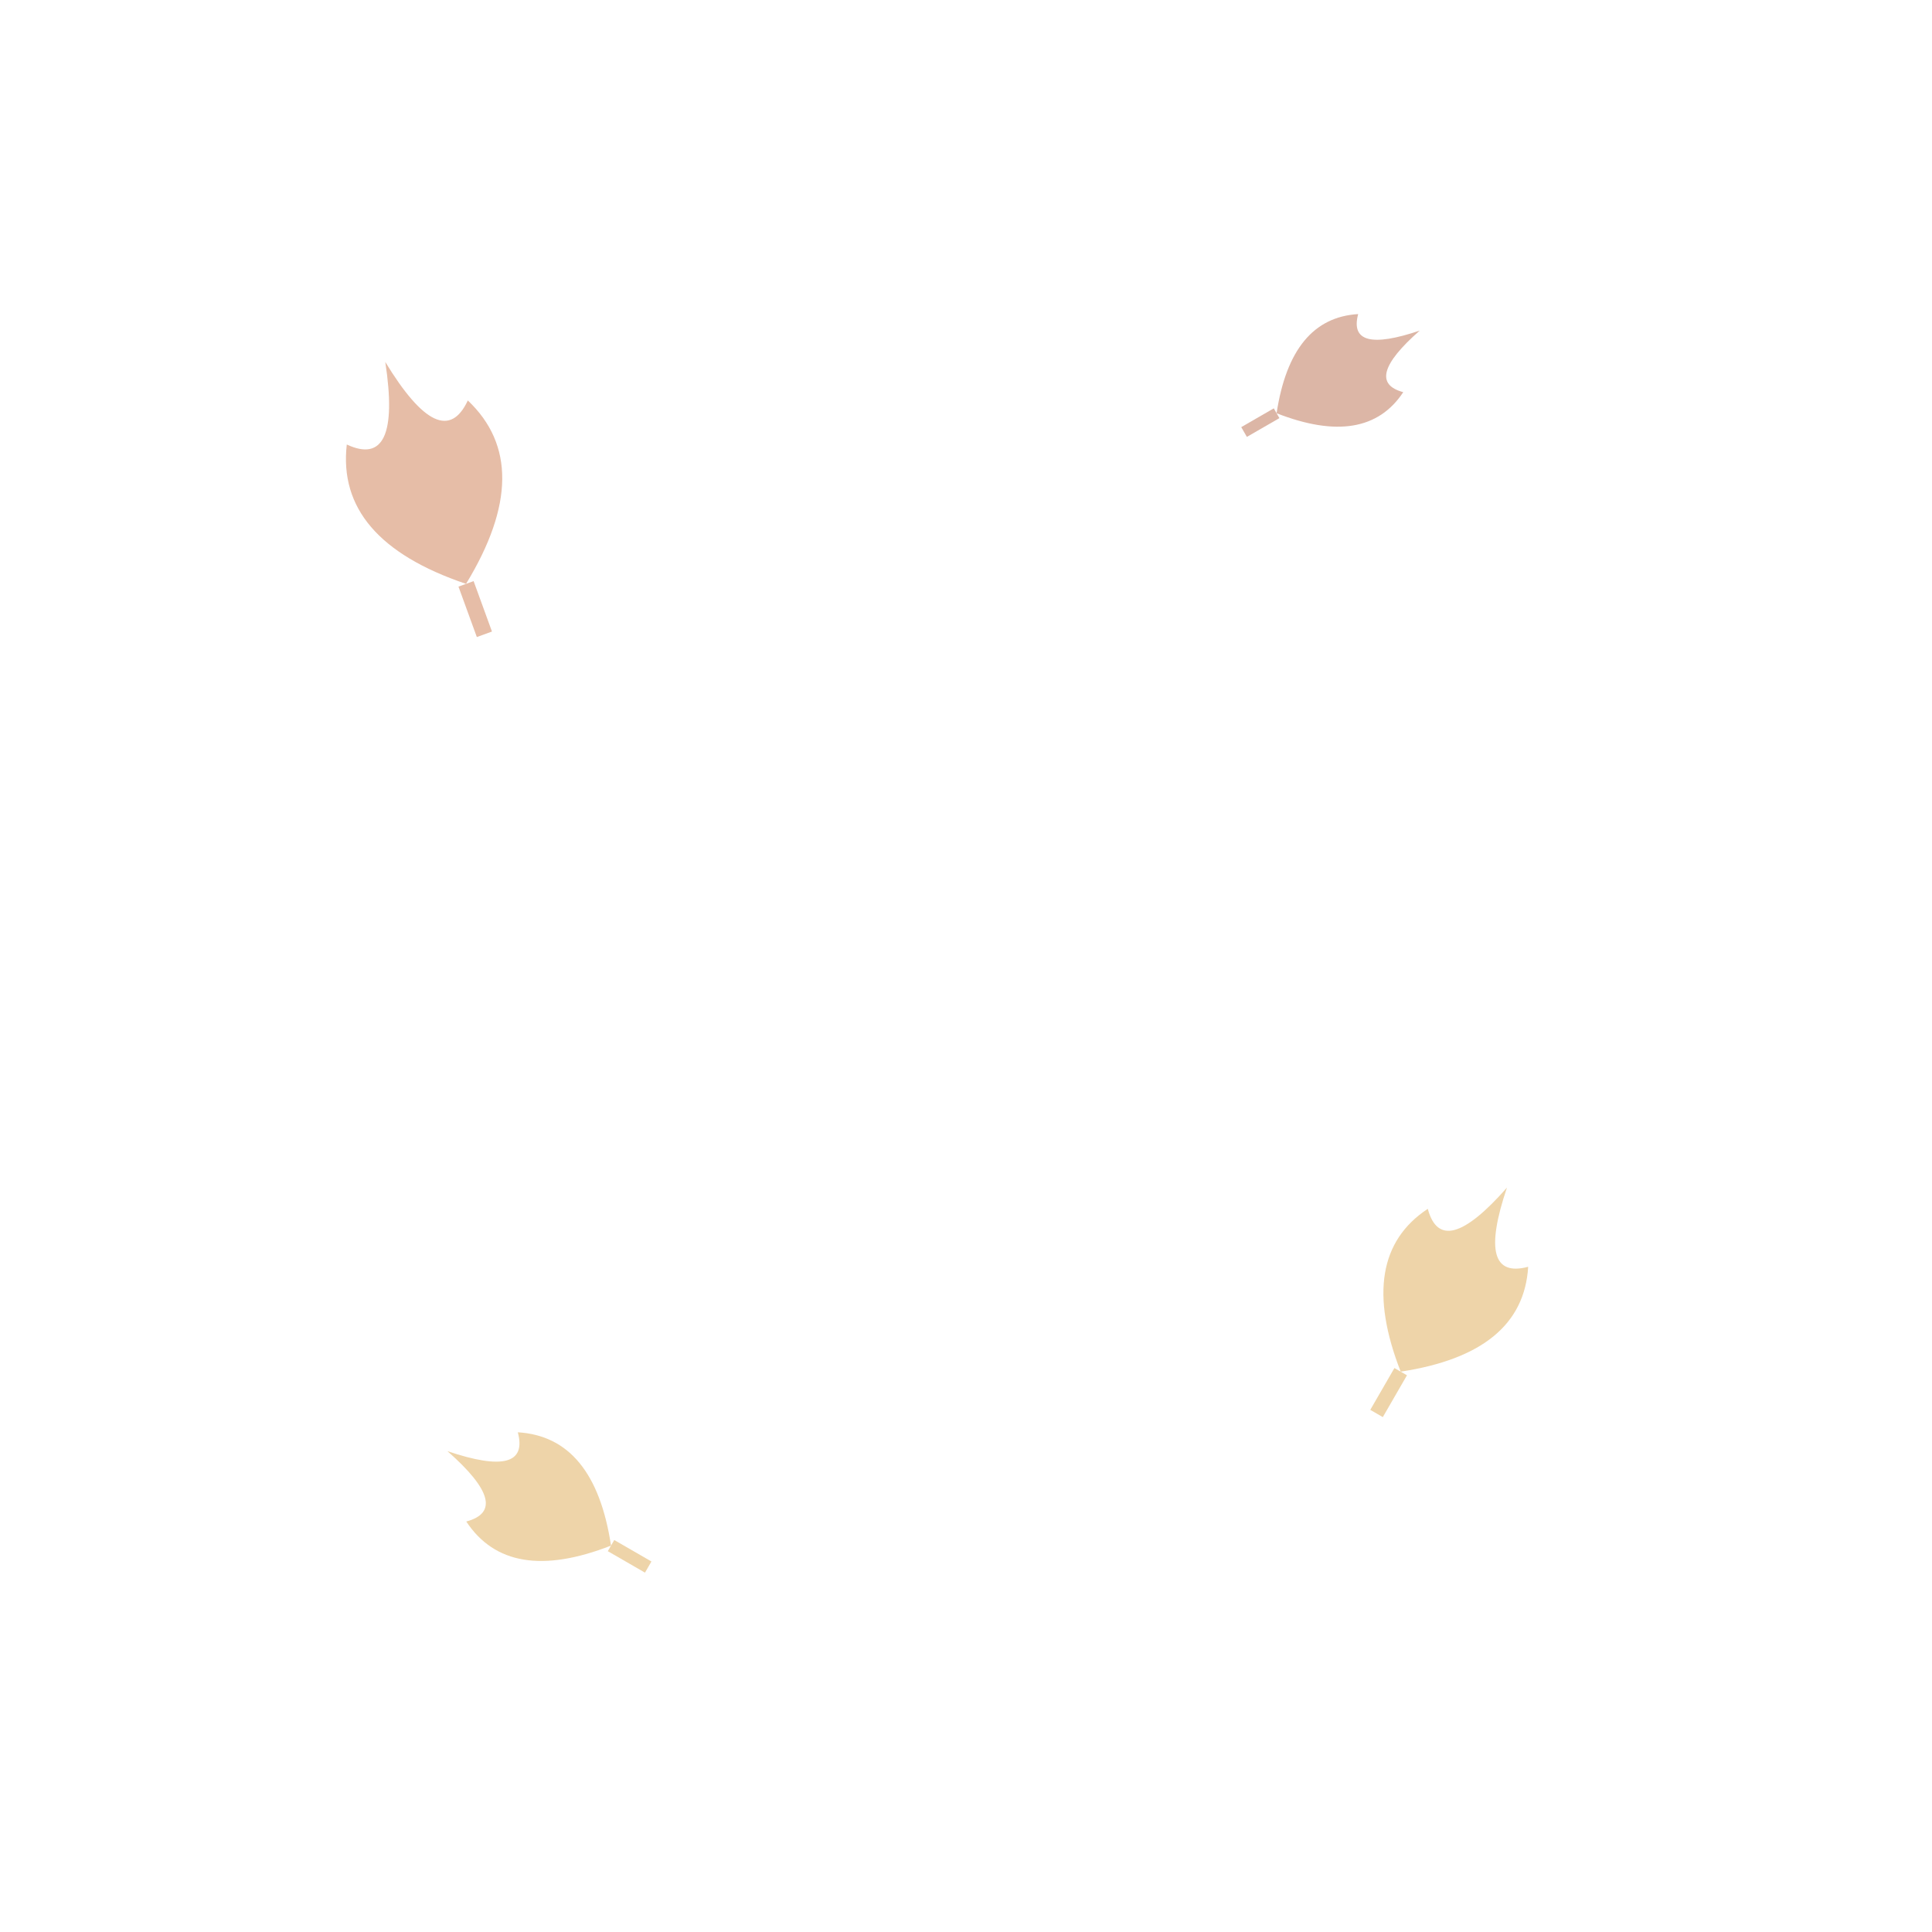
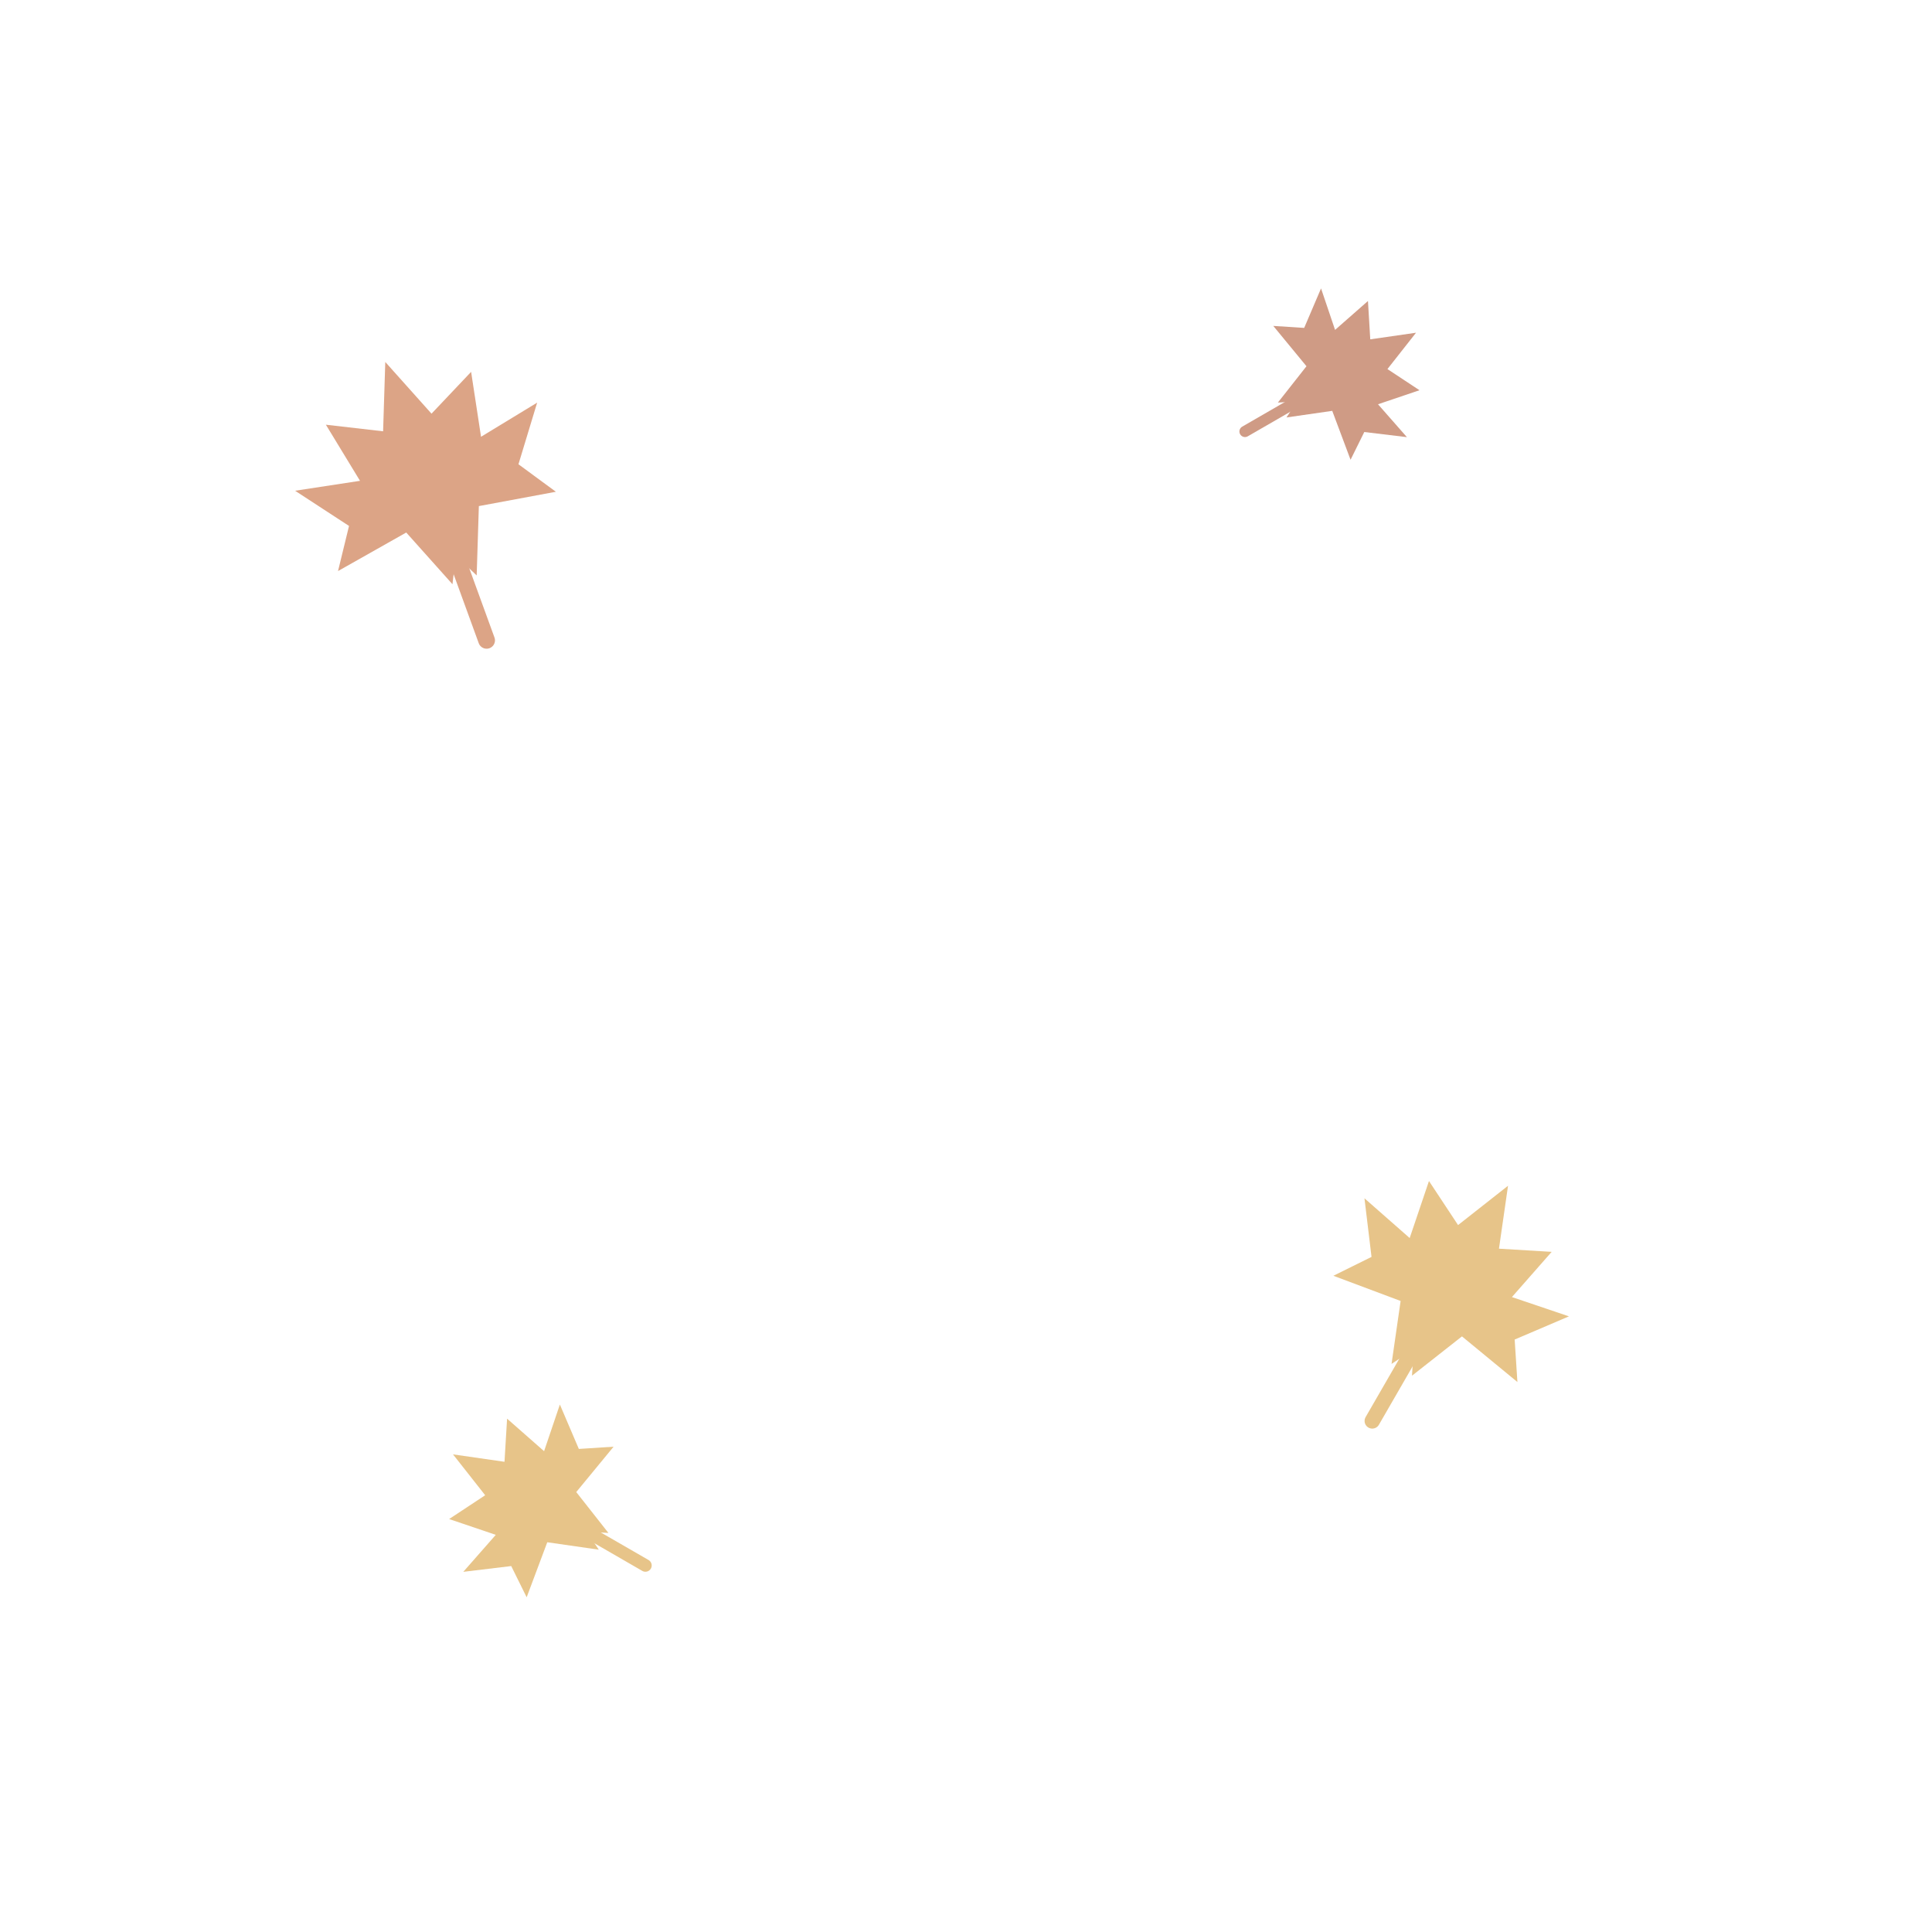
<svg xmlns="http://www.w3.org/2000/svg" width="180" height="180" viewBox="0 0 180 180">
-   <g opacity="0.4">
-     <g transform="translate(40 45) rotate(-20) scale(1)">
-       <path d="M0 10 Q-10 2 -6 -6 Q-2 -2 0 -12 Q2 -2 6 -6 Q10 2 0 10Z" fill="#c05a22" />
-       <path d="M0 10 L0 15" stroke="#c05a22" stroke-width="1.5" />
+   <g opacity="0.55">
+     <g transform="translate(40.0 45.0) rotate(-20) scale(1.2)">
+       <path d="M0 -10 L2 -5 L6 -7 L5 -2 L10 -3 L7 1 L9 4 L3 3 L1 8 L0 6 L-1 8 L-3 3 L-9 4 L-7 1 L-10 -3 L-5 -2 L-6 -7 L-2 -5Z" fill="#c05a22" />
+       <path d="M0 6 L0 13" stroke="#c05a22" stroke-width="1.3" stroke-linecap="round" />
    </g>
-     <g transform="translate(135 120) rotate(30) scale(0.9)">
-       <path d="M0 10 Q-10 2 -6 -6 Q-2 -2 0 -12 Q2 -2 6 -6 Q10 2 0 10Z" fill="#d49428" />
-       <path d="M0 10 L0 15" stroke="#d49428" stroke-width="1.5" />
+     <g transform="translate(135.0 120.0) rotate(30) scale(1.1)">
+       <path d="M0 -10 L2 -5 L6 -7 L5 -2 L10 -3 L7 1 L9 4 L3 3 L1 8 L0 6 L-1 8 L-3 3 L-9 4 L-7 1 L-10 -3 L-5 -2 L-6 -7 L-2 -5Z" fill="#d49428" />
+       <path d="M0 6 L0 13" stroke="#d49428" stroke-width="1.3" stroke-linecap="round" />
    </g>
-     <g transform="translate(125 35) rotate(60) scale(0.7)">
-       <path d="M0 10 Q-10 2 -6 -6 Q-2 -2 0 -12 Q2 -2 6 -6 Q10 2 0 10Z" fill="#a84820" />
-       <path d="M0 10 L0 15" stroke="#a84820" stroke-width="1.5" />
+     <g transform="translate(125.0 35.0) rotate(60) scale(0.8)">
+       <path d="M0 -10 L2 -5 L6 -7 L5 -2 L10 -3 L7 1 L9 4 L3 3 L1 8 L0 6 L-1 8 L-3 3 L-9 4 L-7 1 L-10 -3 L-5 -2 L-6 -7 L-2 -5Z" fill="#a84820" />
+       <path d="M0 6 L0 13" stroke="#a84820" stroke-width="1.3" stroke-linecap="round" />
    </g>
-     <g transform="translate(50 140) rotate(-60) scale(0.8)">
-       <path d="M0 10 Q-10 2 -6 -6 Q-2 -2 0 -12 Q2 -2 6 -6 Q10 2 0 10Z" fill="#d49428" />
-       <path d="M0 10 L0 15" stroke="#d49428" stroke-width="1.5" />
+     <g transform="translate(50.0 140.0) rotate(-60) scale(0.9)">
+       <path d="M0 -10 L2 -5 L6 -7 L5 -2 L10 -3 L7 1 L9 4 L3 3 L1 8 L0 6 L-1 8 L-3 3 L-9 4 L-7 1 L-10 -3 L-5 -2 L-6 -7 L-2 -5Z" fill="#d49428" />
+       <path d="M0 6 L0 13" stroke="#d49428" stroke-width="1.3" stroke-linecap="round" />
    </g>
  </g>
</svg>
